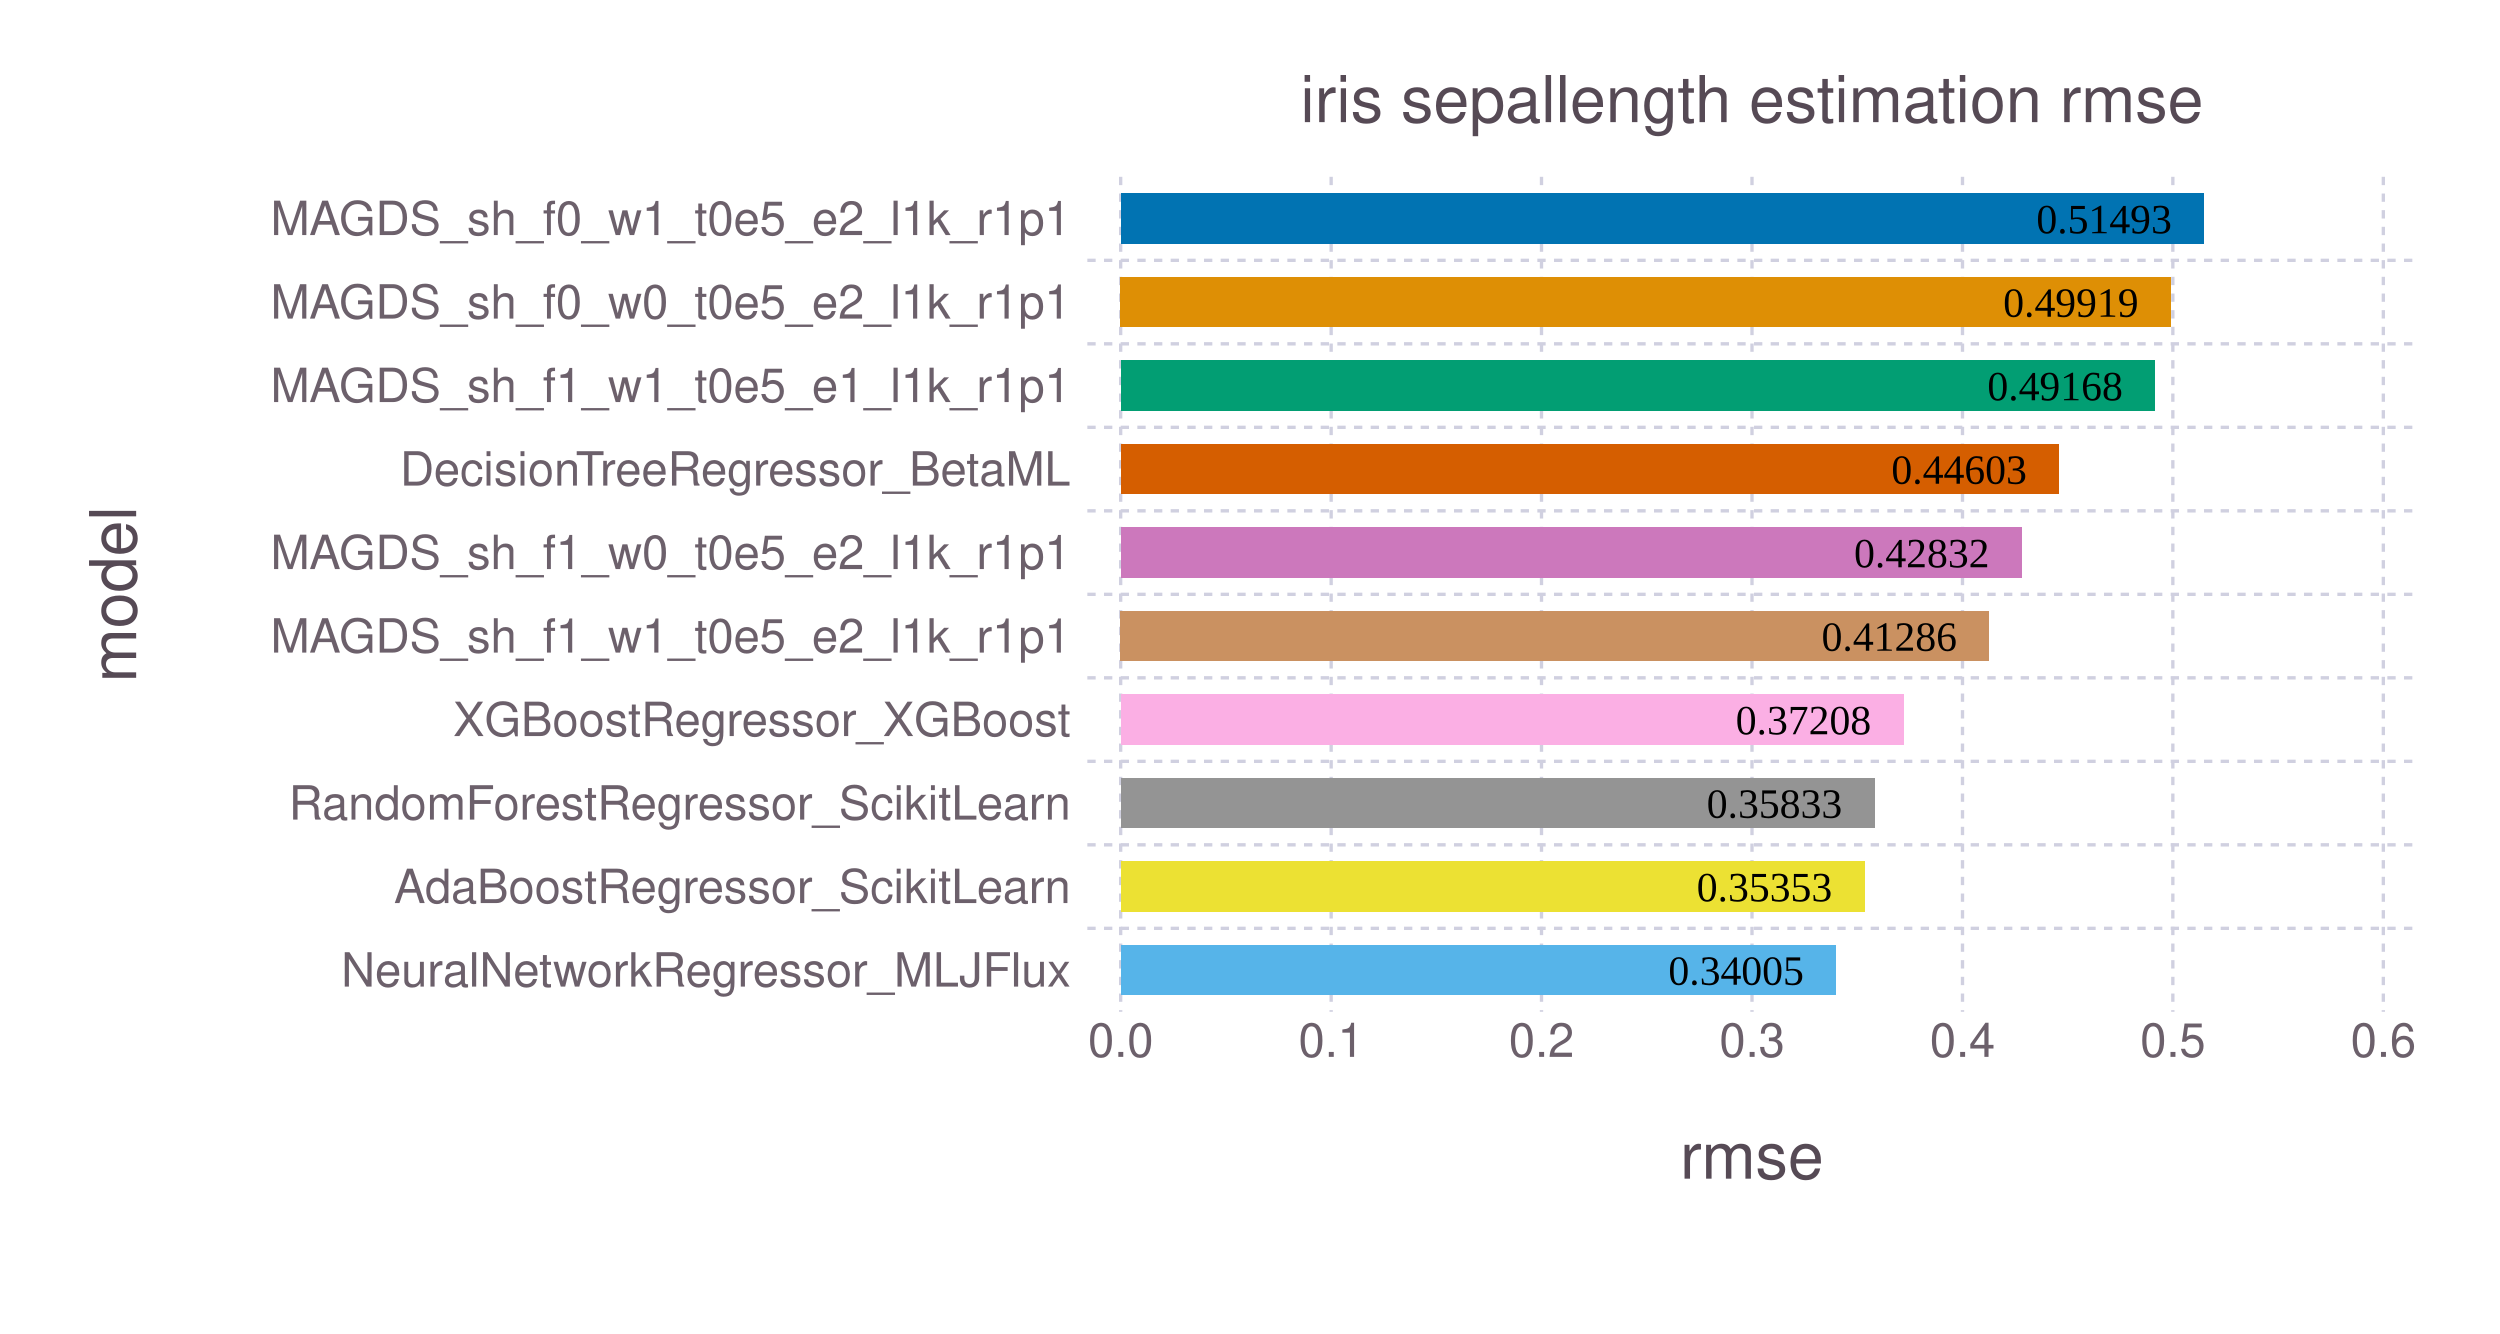
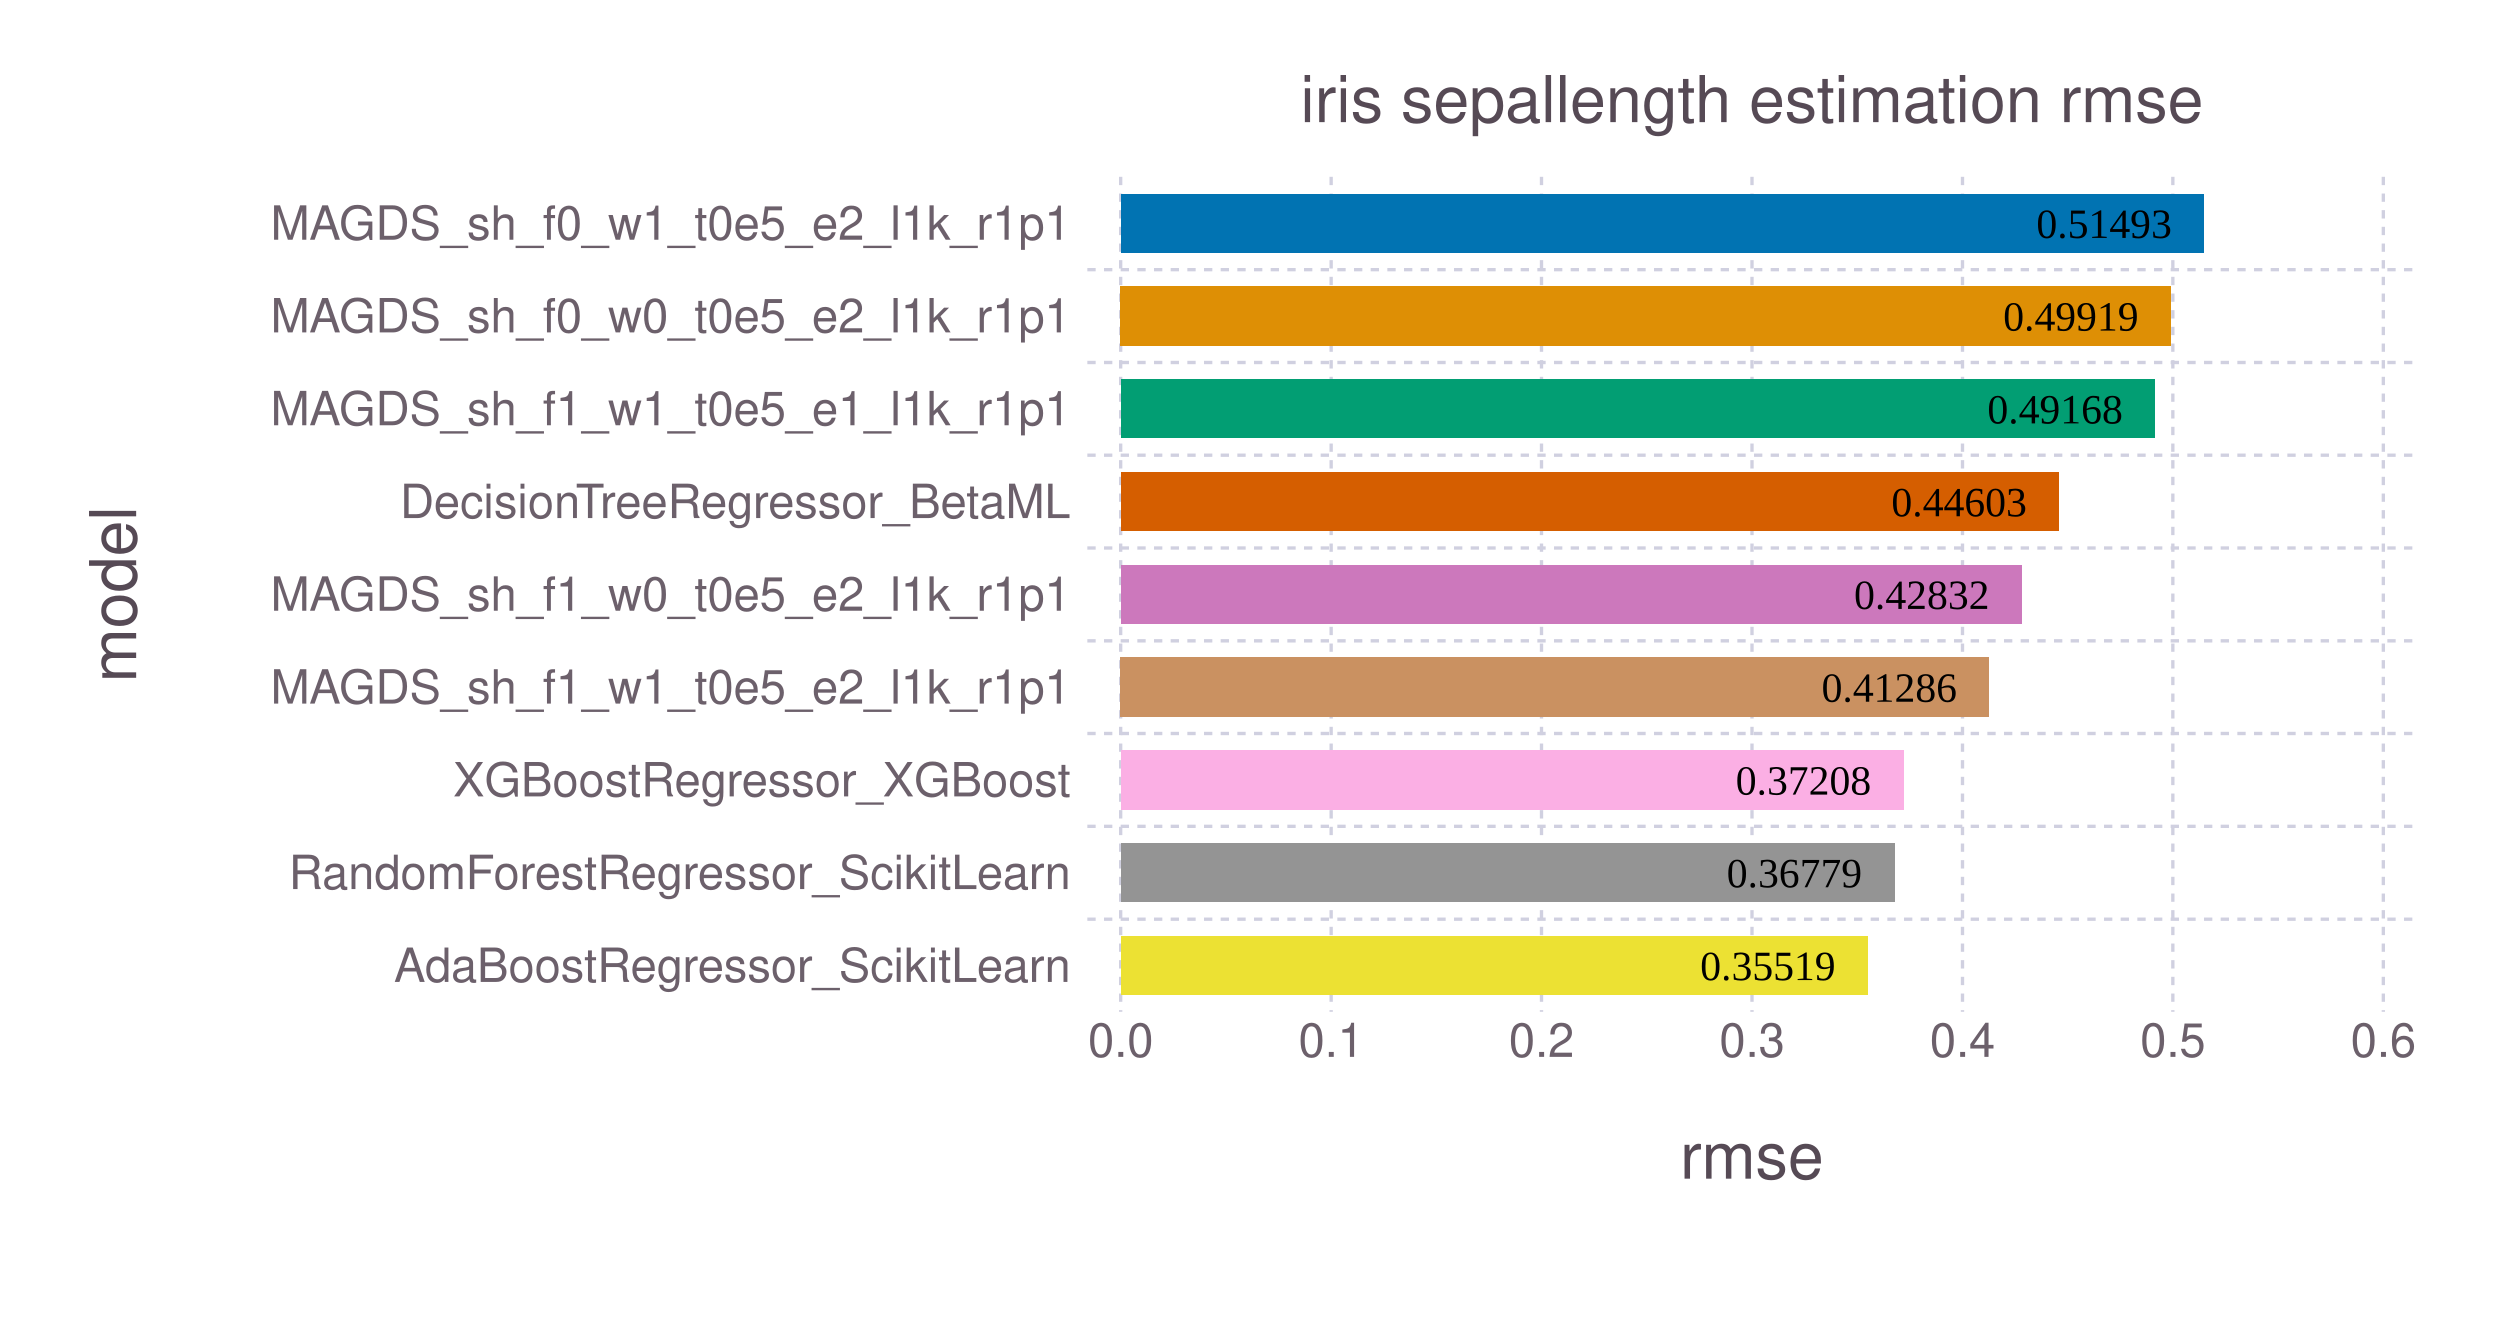
<svg xmlns="http://www.w3.org/2000/svg" version="1.2" width="150mm" height="80mm" viewBox="0 0 150 80" stroke="none" fill="#000000" stroke-width="0.3" font-size="3.88">
  <defs>
    <marker id="arrow" markerWidth="15" markerHeight="7" refX="5" refY="3.5" orient="auto" markerUnits="strokeWidth">
      <path d="M0,0 L15,3.5 L0,7 z" stroke="context-stroke" fill="context-stroke" />
    </marker>
  </defs>
-   <g class="plotroot xscalable" id="img-1f26ceb2-1">
-     <g font-size="3.88" font-family="'PT Sans','Helvetica Neue','Helvetica',sans-serif" fill="#564A55" stroke="#000000" stroke-opacity="0.000" id="img-1f26ceb2-2">
+   <g class="plotroot xscalable" id="img-a17596ad-1">
+     <g font-size="3.88" font-family="'PT Sans','Helvetica Neue','Helvetica',sans-serif" fill="#564A55" stroke="#000000" stroke-opacity="0.000" id="img-a17596ad-2">
      <g transform="translate(105.12,68.39)">
        <g class="primitive">
          <text text-anchor="middle" dy="0.6em">rmse</text>
        </g>
      </g>
    </g>
-     <g class="guide xlabels" font-size="2.82" font-family="'PT Sans Caption','Helvetica Neue','Helvetica',sans-serif" fill="#6C606B" id="img-1f26ceb2-3">
+     <g class="guide xlabels" font-size="2.82" font-family="'PT Sans Caption','Helvetica Neue','Helvetica',sans-serif" fill="#6C606B" id="img-a17596ad-3">
      <g transform="translate(67.24,61.72)">
        <g class="primitive">
          <text text-anchor="middle" dy="0.6em">0.0</text>
        </g>
      </g>
      <g transform="translate(79.87,61.72)">
        <g class="primitive">
          <text text-anchor="middle" dy="0.6em">0.1</text>
        </g>
      </g>
      <g transform="translate(92.49,61.72)">
        <g class="primitive">
          <text text-anchor="middle" dy="0.6em">0.2</text>
        </g>
      </g>
      <g transform="translate(105.12,61.72)">
        <g class="primitive">
          <text text-anchor="middle" dy="0.6em">0.3</text>
        </g>
      </g>
      <g transform="translate(117.75,61.72)">
        <g class="primitive">
          <text text-anchor="middle" dy="0.6em">0.4</text>
        </g>
      </g>
      <g transform="translate(130.37,61.72)">
        <g class="primitive">
          <text text-anchor="middle" dy="0.6em">0.5</text>
        </g>
      </g>
      <g transform="translate(143,61.72)">
        <g class="primitive">
          <text text-anchor="middle" dy="0.6em">0.6</text>
        </g>
      </g>
    </g>
-     <g clip-path="url(#img-1f26ceb2-4)">
-       <g id="img-1f26ceb2-5">
-         <g pointer-events="visible" stroke-width="0.3" fill="#000000" fill-opacity="0.000" stroke="#000000" stroke-opacity="0.000" class="guide background" id="img-1f26ceb2-6">
-           <g transform="translate(105.12,35.66)" id="img-1f26ceb2-7">
+     <g clip-path="url(#img-a17596ad-4)">
+       <g id="img-a17596ad-5">
+         <g pointer-events="visible" stroke-width="0.3" fill="#000000" fill-opacity="0.000" stroke="#000000" stroke-opacity="0.000" class="guide background" id="img-a17596ad-6">
+           <g transform="translate(105.12,35.66)" id="img-a17596ad-7">
            <path d="M-39.88,-25.05 L39.88,-25.05 39.88,25.05 -39.88,25.05  z" class="primitive" />
          </g>
        </g>
-         <g class="guide ygridlines xfixed" stroke-dasharray="0.5,0.5" stroke-width="0.2" stroke="#D0D0E0" id="img-1f26ceb2-8">
-           <g transform="translate(105.12,15.62)" id="img-1f26ceb2-9">
-             <path fill="none" d="M-39.88,0 L39.88,0 " class="primitive" />
-           </g>
-           <g transform="translate(105.12,20.63)" id="img-1f26ceb2-10">
-             <path fill="none" d="M-39.88,0 L39.88,0 " class="primitive" />
-           </g>
-           <g transform="translate(105.12,25.64)" id="img-1f26ceb2-11">
-             <path fill="none" d="M-39.88,0 L39.88,0 " class="primitive" />
-           </g>
-           <g transform="translate(105.12,30.65)" id="img-1f26ceb2-12">
-             <path fill="none" d="M-39.88,0 L39.88,0 " class="primitive" />
-           </g>
-           <g transform="translate(105.12,35.66)" id="img-1f26ceb2-13">
-             <path fill="none" d="M-39.88,0 L39.88,0 " class="primitive" />
-           </g>
-           <g transform="translate(105.12,40.67)" id="img-1f26ceb2-14">
-             <path fill="none" d="M-39.88,0 L39.88,0 " class="primitive" />
-           </g>
-           <g transform="translate(105.12,45.68)" id="img-1f26ceb2-15">
-             <path fill="none" d="M-39.88,0 L39.88,0 " class="primitive" />
-           </g>
-           <g transform="translate(105.12,50.69)" id="img-1f26ceb2-16">
-             <path fill="none" d="M-39.88,0 L39.88,0 " class="primitive" />
-           </g>
-           <g transform="translate(105.12,55.7)" id="img-1f26ceb2-17">
-             <path fill="none" d="M-39.88,0 L39.88,0 " class="primitive" />
-           </g>
-         </g>
-         <g class="guide xgridlines yfixed" stroke-dasharray="0.5,0.5" stroke-width="0.2" stroke="#D0D0E0" id="img-1f26ceb2-18">
-           <g transform="translate(67.24,35.66)" id="img-1f26ceb2-19">
-             <path fill="none" d="M0,-25.05 L0,25.05 " class="primitive" />
-           </g>
-           <g transform="translate(79.87,35.66)" id="img-1f26ceb2-20">
-             <path fill="none" d="M0,-25.05 L0,25.05 " class="primitive" />
-           </g>
-           <g transform="translate(92.49,35.66)" id="img-1f26ceb2-21">
-             <path fill="none" d="M0,-25.05 L0,25.05 " class="primitive" />
-           </g>
-           <g transform="translate(105.12,35.66)" id="img-1f26ceb2-22">
-             <path fill="none" d="M0,-25.05 L0,25.05 " class="primitive" />
-           </g>
-           <g transform="translate(117.75,35.66)" id="img-1f26ceb2-23">
-             <path fill="none" d="M0,-25.05 L0,25.05 " class="primitive" />
-           </g>
-           <g transform="translate(130.37,35.66)" id="img-1f26ceb2-24">
-             <path fill="none" d="M0,-25.05 L0,25.05 " class="primitive" />
-           </g>
-           <g transform="translate(143,35.66)" id="img-1f26ceb2-25">
-             <path fill="none" d="M0,-25.05 L0,25.05 " class="primitive" />
-           </g>
-         </g>
-         <g class="plotpanel" id="img-1f26ceb2-26">
-           <g shape-rendering="crispEdges" stroke-width="0.3" id="img-1f26ceb2-27">
-             <g stroke="#000000" stroke-opacity="0.000" class="geometry" id="img-1f26ceb2-28">
-               <g transform="translate(88.71,58.21)" id="img-1f26ceb2-29" fill="#56B4E9">
-                 <path d="M-21.47,-1.51 L21.47,-1.51 21.47,1.51 -21.47,1.51  z" class="primitive" />
-               </g>
-               <g transform="translate(89.56,53.2)" id="img-1f26ceb2-30" fill="#ECE133">
-                 <path d="M-22.32,-1.51 L22.32,-1.51 22.32,1.51 -22.32,1.51  z" class="primitive" />
-               </g>
-               <g transform="translate(89.86,48.19)" id="img-1f26ceb2-31" fill="#949494">
-                 <path d="M-22.62,-1.51 L22.62,-1.51 22.62,1.51 -22.62,1.51  z" class="primitive" />
-               </g>
-               <g transform="translate(90.73,43.18)" id="img-1f26ceb2-32" fill="#FBAFE4">
-                 <path d="M-23.49,-1.51 L23.49,-1.51 23.49,1.51 -23.49,1.51  z" class="primitive" />
-               </g>
-               <g transform="translate(93.3,38.17)" id="img-1f26ceb2-33" fill="#CA9161">
-                 <path d="M-26.07,-1.51 L26.07,-1.51 26.07,1.51 -26.07,1.51  z" class="primitive" />
-               </g>
-               <g transform="translate(94.28,33.16)" id="img-1f26ceb2-34" fill="#CC78BC">
-                 <path d="M-27.04,-1.51 L27.04,-1.51 27.04,1.51 -27.04,1.51  z" class="primitive" />
-               </g>
-               <g transform="translate(95.4,28.15)" id="img-1f26ceb2-35" fill="#D55E00">
-                 <path d="M-28.16,-1.51 L28.16,-1.51 28.16,1.51 -28.16,1.51  z" class="primitive" />
-               </g>
-               <g transform="translate(98.28,23.14)" id="img-1f26ceb2-36" fill="#029E73">
-                 <path d="M-31.04,-1.51 L31.04,-1.51 31.04,1.51 -31.04,1.51  z" class="primitive" />
-               </g>
-               <g transform="translate(98.75,18.13)" id="img-1f26ceb2-37" fill="#DE8F05">
-                 <path d="M-31.52,-1.51 L31.52,-1.51 31.52,1.51 -31.52,1.51  z" class="primitive" />
-               </g>
-               <g transform="translate(99.75,13.12)" id="img-1f26ceb2-38" fill="#0173B2">
-                 <path d="M-32.51,-1.51 L32.51,-1.51 32.51,1.51 -32.51,1.51  z" class="primitive" />
-               </g>
-             </g>
-           </g>
-         </g>
-         <g class="geometry" id="img-1f26ceb2-39">
-           <g fill="#000000" font-size="2.5" id="img-1f26ceb2-40">
-             <g transform="translate(130.31,13.12)" id="img-1f26ceb2-41">
+         <g class="guide ygridlines xfixed" stroke-dasharray="0.5,0.5" stroke-width="0.2" stroke="#D0D0E0" id="img-a17596ad-8">
+           <g transform="translate(105.12,16.18)" id="img-a17596ad-9">
+             <path fill="none" d="M-39.88,0 L39.88,0 " class="primitive" />
+           </g>
+           <g transform="translate(105.12,21.75)" id="img-a17596ad-10">
+             <path fill="none" d="M-39.88,0 L39.88,0 " class="primitive" />
+           </g>
+           <g transform="translate(105.12,27.31)" id="img-a17596ad-11">
+             <path fill="none" d="M-39.88,0 L39.88,0 " class="primitive" />
+           </g>
+           <g transform="translate(105.12,32.88)" id="img-a17596ad-12">
+             <path fill="none" d="M-39.88,0 L39.88,0 " class="primitive" />
+           </g>
+           <g transform="translate(105.12,38.45)" id="img-a17596ad-13">
+             <path fill="none" d="M-39.88,0 L39.88,0 " class="primitive" />
+           </g>
+           <g transform="translate(105.12,44.01)" id="img-a17596ad-14">
+             <path fill="none" d="M-39.88,0 L39.88,0 " class="primitive" />
+           </g>
+           <g transform="translate(105.12,49.58)" id="img-a17596ad-15">
+             <path fill="none" d="M-39.88,0 L39.88,0 " class="primitive" />
+           </g>
+           <g transform="translate(105.12,55.15)" id="img-a17596ad-16">
+             <path fill="none" d="M-39.88,0 L39.88,0 " class="primitive" />
+           </g>
+         </g>
+         <g class="guide xgridlines yfixed" stroke-dasharray="0.5,0.5" stroke-width="0.2" stroke="#D0D0E0" id="img-a17596ad-17">
+           <g transform="translate(67.24,35.66)" id="img-a17596ad-18">
+             <path fill="none" d="M0,-25.05 L0,25.05 " class="primitive" />
+           </g>
+           <g transform="translate(79.87,35.66)" id="img-a17596ad-19">
+             <path fill="none" d="M0,-25.05 L0,25.05 " class="primitive" />
+           </g>
+           <g transform="translate(92.49,35.66)" id="img-a17596ad-20">
+             <path fill="none" d="M0,-25.05 L0,25.05 " class="primitive" />
+           </g>
+           <g transform="translate(105.12,35.66)" id="img-a17596ad-21">
+             <path fill="none" d="M0,-25.05 L0,25.05 " class="primitive" />
+           </g>
+           <g transform="translate(117.75,35.66)" id="img-a17596ad-22">
+             <path fill="none" d="M0,-25.05 L0,25.05 " class="primitive" />
+           </g>
+           <g transform="translate(130.37,35.66)" id="img-a17596ad-23">
+             <path fill="none" d="M0,-25.05 L0,25.05 " class="primitive" />
+           </g>
+           <g transform="translate(143,35.66)" id="img-a17596ad-24">
+             <path fill="none" d="M0,-25.05 L0,25.05 " class="primitive" />
+           </g>
+         </g>
+         <g class="plotpanel" id="img-a17596ad-25">
+           <g shape-rendering="crispEdges" stroke-width="0.3" id="img-a17596ad-26">
+             <g stroke="#000000" stroke-opacity="0.000" class="geometry" id="img-a17596ad-27">
+               <g transform="translate(89.66,57.93)" id="img-a17596ad-28" fill="#ECE133">
+                 <path d="M-22.42,-1.78 L22.42,-1.78 22.42,1.78 -22.42,1.78  z" class="primitive" />
+               </g>
+               <g transform="translate(90.46,52.36)" id="img-a17596ad-29" fill="#949494">
+                 <path d="M-23.22,-1.78 L23.22,-1.78 23.22,1.78 -23.22,1.78  z" class="primitive" />
+               </g>
+               <g transform="translate(90.73,46.8)" id="img-a17596ad-30" fill="#FBAFE4">
+                 <path d="M-23.49,-1.78 L23.49,-1.78 23.49,1.78 -23.49,1.78  z" class="primitive" />
+               </g>
+               <g transform="translate(93.3,41.23)" id="img-a17596ad-31" fill="#CA9161">
+                 <path d="M-26.07,-1.78 L26.07,-1.78 26.07,1.78 -26.07,1.78  z" class="primitive" />
+               </g>
+               <g transform="translate(94.28,35.66)" id="img-a17596ad-32" fill="#CC78BC">
+                 <path d="M-27.04,-1.78 L27.04,-1.78 27.04,1.78 -27.04,1.78  z" class="primitive" />
+               </g>
+               <g transform="translate(95.4,30.1)" id="img-a17596ad-33" fill="#D55E00">
+                 <path d="M-28.16,-1.78 L28.16,-1.78 28.16,1.78 -28.16,1.78  z" class="primitive" />
+               </g>
+               <g transform="translate(98.28,24.53)" id="img-a17596ad-34" fill="#029E73">
+                 <path d="M-31.04,-1.78 L31.04,-1.78 31.04,1.78 -31.04,1.78  z" class="primitive" />
+               </g>
+               <g transform="translate(98.75,18.96)" id="img-a17596ad-35" fill="#DE8F05">
+                 <path d="M-31.52,-1.78 L31.52,-1.78 31.52,1.78 -31.52,1.78  z" class="primitive" />
+               </g>
+               <g transform="translate(99.75,13.4)" id="img-a17596ad-36" fill="#0173B2">
+                 <path d="M-32.51,-1.78 L32.51,-1.78 32.51,1.78 -32.51,1.78  z" class="primitive" />
+               </g>
+             </g>
+           </g>
+         </g>
+         <g class="geometry" id="img-a17596ad-37">
+           <g fill="#000000" font-size="2.5" id="img-a17596ad-38">
+             <g transform="translate(130.31,13.4)" id="img-a17596ad-39">
              <g class="primitive">
                <text text-anchor="end" dy="0.35em">0.51493</text>
              </g>
            </g>
-             <g transform="translate(128.32,18.13)" id="img-1f26ceb2-42">
+             <g transform="translate(128.32,18.96)" id="img-a17596ad-40">
              <g class="primitive">
                <text text-anchor="end" dy="0.35em">0.49919</text>
              </g>
            </g>
-             <g transform="translate(127.37,23.14)" id="img-1f26ceb2-43">
+             <g transform="translate(127.37,24.53)" id="img-a17596ad-41">
              <g class="primitive">
                <text text-anchor="end" dy="0.35em">0.49168</text>
              </g>
            </g>
-             <g transform="translate(121.61,28.15)" id="img-1f26ceb2-44">
+             <g transform="translate(121.61,30.1)" id="img-a17596ad-42">
              <g class="primitive">
                <text text-anchor="end" dy="0.35em">0.44603</text>
              </g>
            </g>
-             <g transform="translate(119.37,33.16)" id="img-1f26ceb2-45">
+             <g transform="translate(119.37,35.66)" id="img-a17596ad-43">
              <g class="primitive">
                <text text-anchor="end" dy="0.35em">0.42832</text>
              </g>
            </g>
-             <g transform="translate(117.42,38.17)" id="img-1f26ceb2-46">
+             <g transform="translate(117.42,41.23)" id="img-a17596ad-44">
              <g class="primitive">
                <text text-anchor="end" dy="0.35em">0.41286</text>
              </g>
            </g>
-             <g transform="translate(112.27,43.18)" id="img-1f26ceb2-47">
+             <g transform="translate(112.27,46.8)" id="img-a17596ad-45">
              <g class="primitive">
                <text text-anchor="end" dy="0.35em">0.37208</text>
              </g>
            </g>
-             <g transform="translate(110.53,48.19)" id="img-1f26ceb2-48">
-               <g class="primitive">
-                 <text text-anchor="end" dy="0.35em">0.35833</text>
-               </g>
-             </g>
-             <g transform="translate(109.93,53.2)" id="img-1f26ceb2-49">
-               <g class="primitive">
-                 <text text-anchor="end" dy="0.35em">0.35353</text>
-               </g>
-             </g>
-             <g transform="translate(108.23,58.21)" id="img-1f26ceb2-50">
-               <g class="primitive">
-                 <text text-anchor="end" dy="0.35em">0.34005</text>
-               </g>
-             </g>
-           </g>
-         </g>
-       </g>
-     </g>
-     <g class="guide ylabels" font-size="2.82" font-family="'PT Sans Caption','Helvetica Neue','Helvetica',sans-serif" fill="#6C606B" id="img-1f26ceb2-51">
-       <g transform="translate(64.24,13.12)" id="img-1f26ceb2-52">
+             <g transform="translate(111.73,52.36)" id="img-a17596ad-46">
+               <g class="primitive">
+                 <text text-anchor="end" dy="0.35em">0.36779</text>
+               </g>
+             </g>
+             <g transform="translate(110.14,57.93)" id="img-a17596ad-47">
+               <g class="primitive">
+                 <text text-anchor="end" dy="0.35em">0.35519</text>
+               </g>
+             </g>
+           </g>
+         </g>
+       </g>
+     </g>
+     <g class="guide ylabels" font-size="2.82" font-family="'PT Sans Caption','Helvetica Neue','Helvetica',sans-serif" fill="#6C606B" id="img-a17596ad-48">
+       <g transform="translate(64.24,13.4)" id="img-a17596ad-49">
        <g class="primitive">
          <text text-anchor="end" dy="0.35em">MAGDS_sh_f0_w1_t0e5_e2_l1k_r1p1</text>
        </g>
      </g>
-       <g transform="translate(64.24,18.13)" id="img-1f26ceb2-53">
+       <g transform="translate(64.24,18.96)" id="img-a17596ad-50">
        <g class="primitive">
          <text text-anchor="end" dy="0.35em">MAGDS_sh_f0_w0_t0e5_e2_l1k_r1p1</text>
        </g>
      </g>
-       <g transform="translate(64.24,23.14)" id="img-1f26ceb2-54">
+       <g transform="translate(64.24,24.53)" id="img-a17596ad-51">
        <g class="primitive">
          <text text-anchor="end" dy="0.35em">MAGDS_sh_f1_w1_t0e5_e1_l1k_r1p1</text>
        </g>
      </g>
-       <g transform="translate(64.24,28.15)" id="img-1f26ceb2-55">
+       <g transform="translate(64.24,30.1)" id="img-a17596ad-52">
        <g class="primitive">
          <text text-anchor="end" dy="0.35em">DecisionTreeRegressor_BetaML</text>
        </g>
      </g>
-       <g transform="translate(64.24,33.16)" id="img-1f26ceb2-56">
+       <g transform="translate(64.24,35.66)" id="img-a17596ad-53">
        <g class="primitive">
          <text text-anchor="end" dy="0.35em">MAGDS_sh_f1_w0_t0e5_e2_l1k_r1p1</text>
        </g>
      </g>
-       <g transform="translate(64.24,38.17)" id="img-1f26ceb2-57">
+       <g transform="translate(64.24,41.23)" id="img-a17596ad-54">
        <g class="primitive">
          <text text-anchor="end" dy="0.35em">MAGDS_sh_f1_w1_t0e5_e2_l1k_r1p1</text>
        </g>
      </g>
-       <g transform="translate(64.24,43.18)" id="img-1f26ceb2-58">
+       <g transform="translate(64.24,46.8)" id="img-a17596ad-55">
        <g class="primitive">
          <text text-anchor="end" dy="0.35em">XGBoostRegressor_XGBoost</text>
        </g>
      </g>
-       <g transform="translate(64.24,48.19)" id="img-1f26ceb2-59">
+       <g transform="translate(64.24,52.36)" id="img-a17596ad-56">
        <g class="primitive">
          <text text-anchor="end" dy="0.35em">RandomForestRegressor_ScikitLearn</text>
        </g>
      </g>
-       <g transform="translate(64.24,53.2)" id="img-1f26ceb2-60">
+       <g transform="translate(64.24,57.93)" id="img-a17596ad-57">
        <g class="primitive">
          <text text-anchor="end" dy="0.35em">AdaBoostRegressor_ScikitLearn</text>
        </g>
      </g>
-       <g transform="translate(64.24,58.21)" id="img-1f26ceb2-61">
-         <g class="primitive">
-           <text text-anchor="end" dy="0.35em">NeuralNetworkRegressor_MLJFlux</text>
-         </g>
-       </g>
-     </g>
-     <g font-size="3.88" font-family="'PT Sans','Helvetica Neue','Helvetica',sans-serif" fill="#564A55" stroke="#000000" stroke-opacity="0.000" id="img-1f26ceb2-62">
-       <g transform="translate(8.81,33.66)" id="img-1f26ceb2-63">
+     </g>
+     <g font-size="3.88" font-family="'PT Sans','Helvetica Neue','Helvetica',sans-serif" fill="#564A55" stroke="#000000" stroke-opacity="0.000" id="img-a17596ad-58">
+       <g transform="translate(8.81,33.66)" id="img-a17596ad-59">
        <g class="primitive">
          <text text-anchor="middle" dy="0.35em" transform="rotate(-90,0, 2)">model</text>
        </g>
      </g>
    </g>
-     <g font-size="3.88" font-family="'PT Sans','Helvetica Neue','Helvetica',sans-serif" fill="#564A55" stroke="#000000" stroke-opacity="0.000" id="img-1f26ceb2-64">
-       <g transform="translate(105.12,5)" id="img-1f26ceb2-65">
+     <g font-size="3.88" font-family="'PT Sans','Helvetica Neue','Helvetica',sans-serif" fill="#564A55" stroke="#000000" stroke-opacity="0.000" id="img-a17596ad-60">
+       <g transform="translate(105.12,5)" id="img-a17596ad-61">
        <g class="primitive">
          <text text-anchor="middle" dy="0.6em">iris sepallength estimation rmse</text>
        </g>
      </g>
    </g>
  </g>
  <defs>
-     <clipPath id="img-1f26ceb2-4">
+     <clipPath id="img-a17596ad-4">
      <path d="M65.24,10.61 L145,10.61 145,60.72 65.24,60.72 " />
    </clipPath>
  </defs>
</svg>
